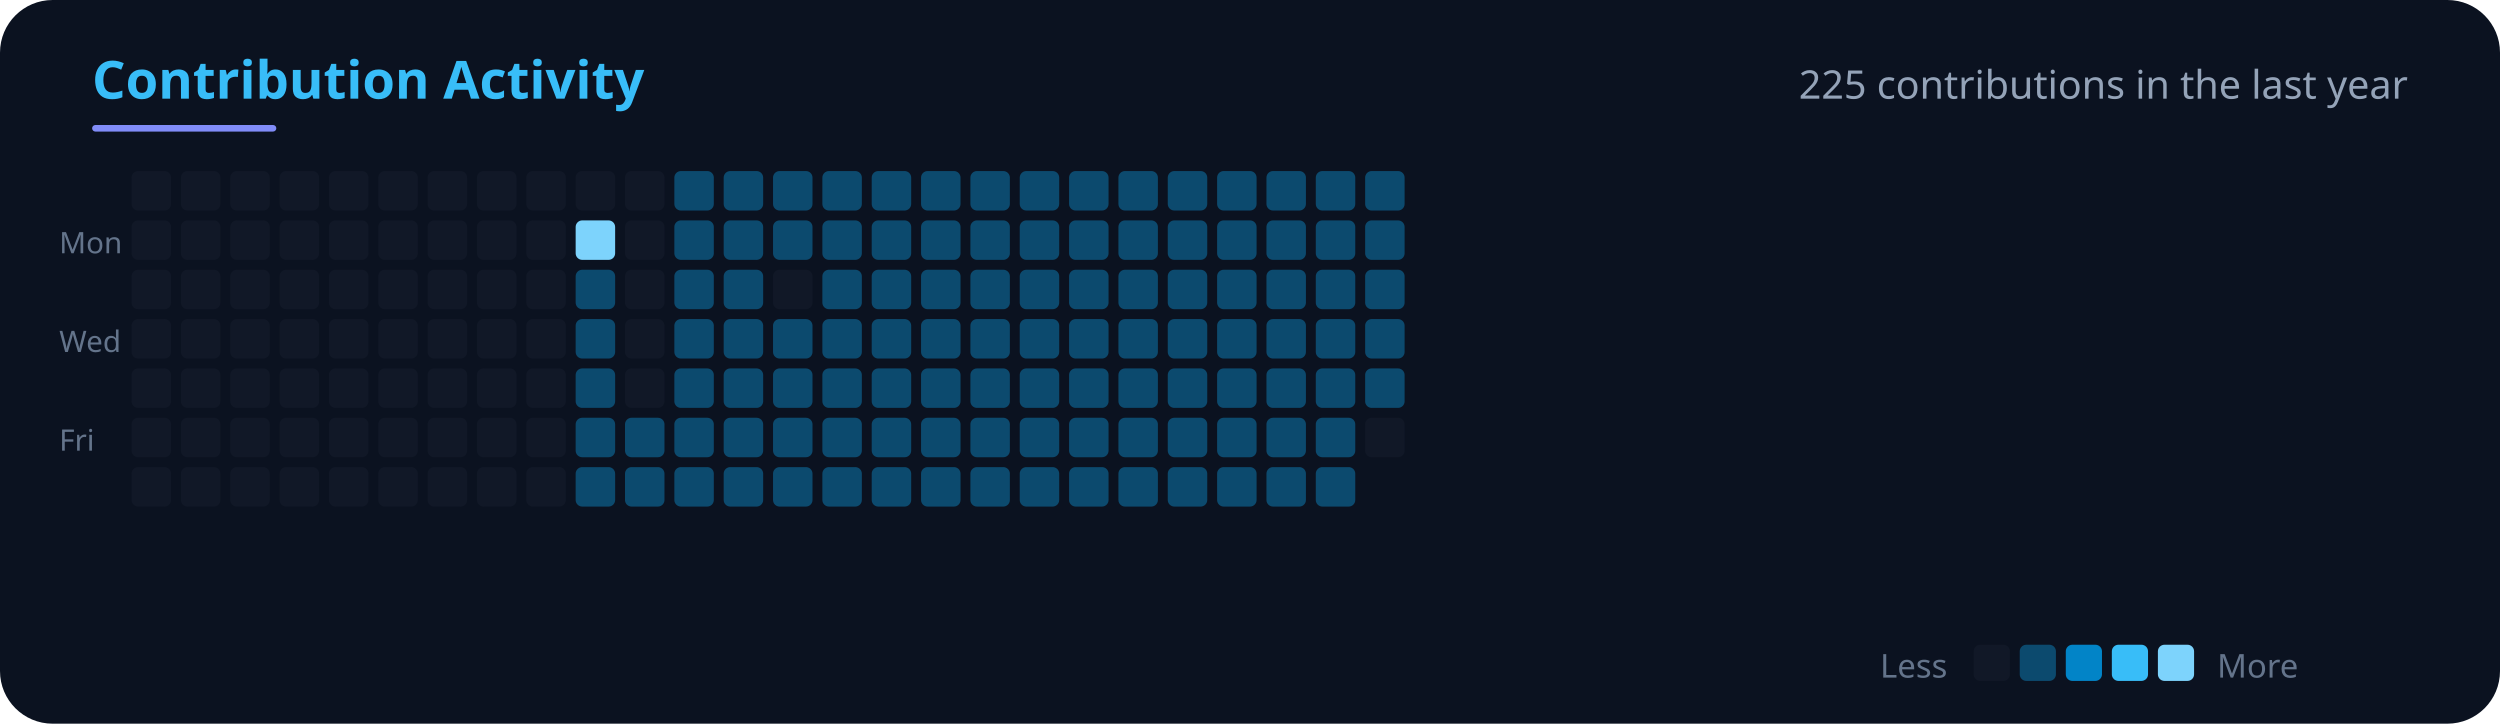
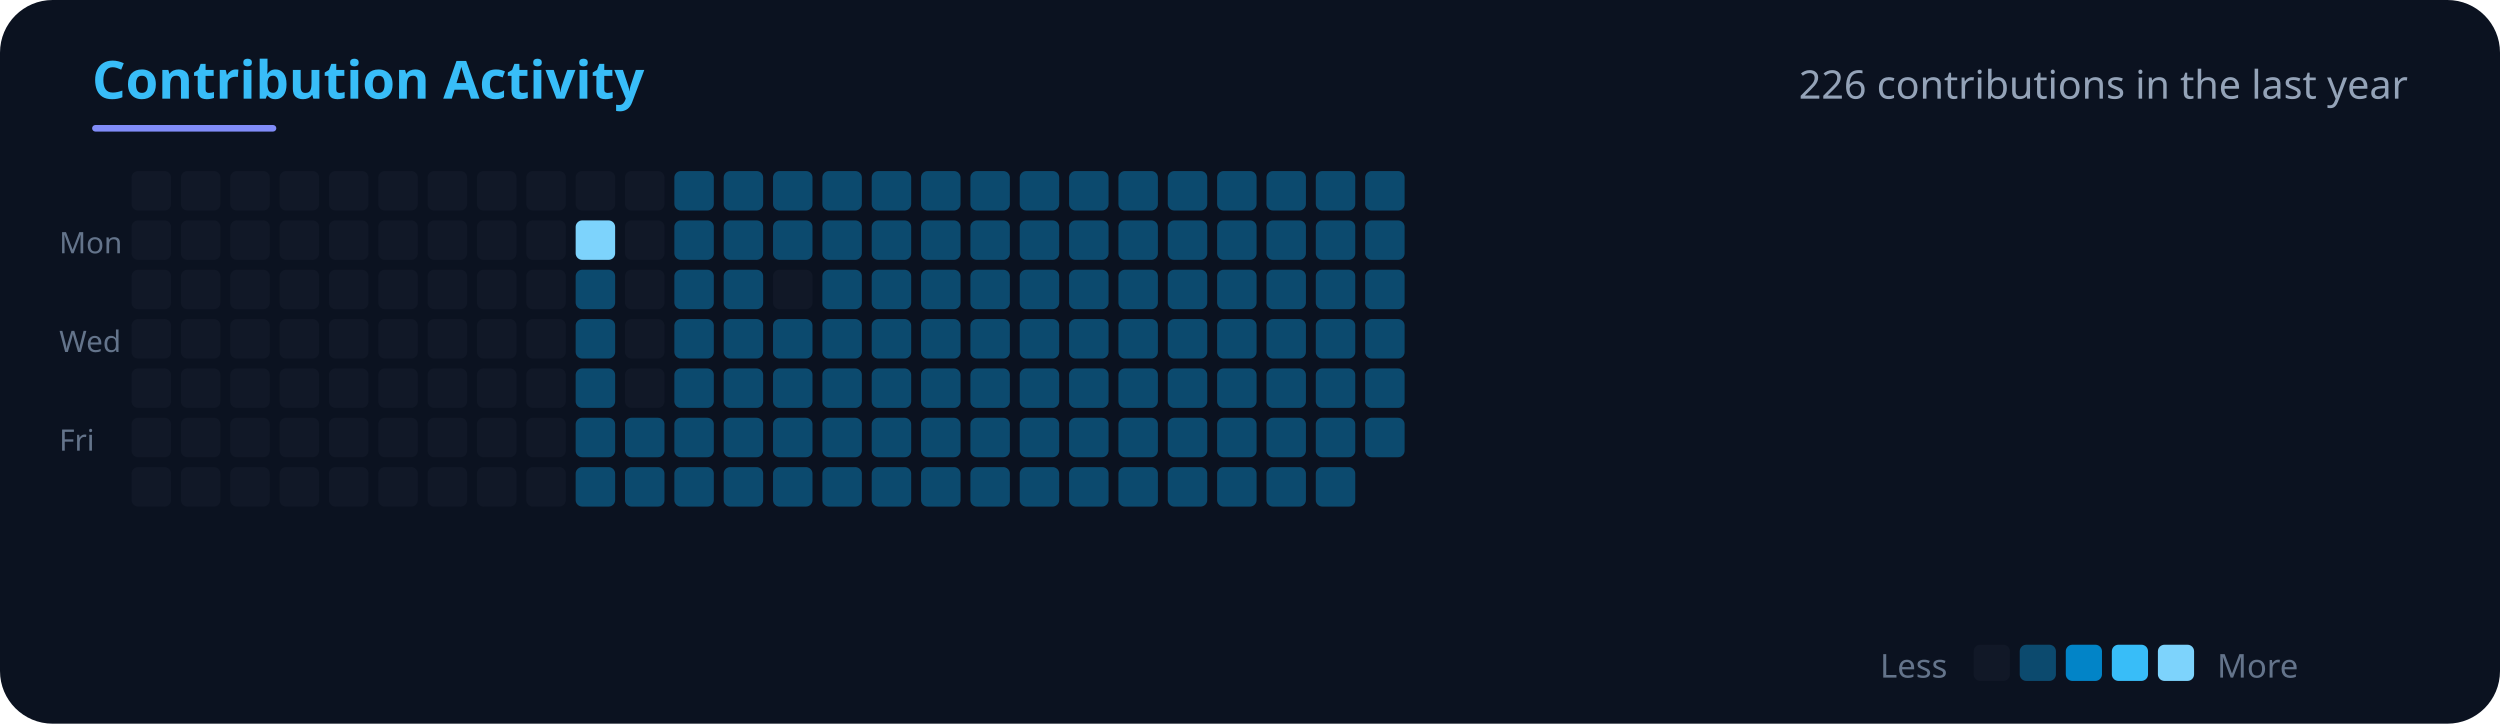
<svg xmlns="http://www.w3.org/2000/svg" width="760" height="220" viewBox="0 0 760 220" role="img">
  <rect width="100%" height="100%" rx="16" fill="#0B1220" />
  <text x="28" y="30" fill="#38BDF8" font-family="Segoe UI, Ubuntu, sans-serif" font-size="16" font-weight="700">Contribution Activity</text>
-   <text x="732" y="30" text-anchor="end" fill="#94A3B8" font-family="Segoe UI, Ubuntu, sans-serif" font-size="12">225 contributions in the last year</text>
+   <text x="732" y="30" text-anchor="end" fill="#94A3B8" font-family="Segoe UI, Ubuntu, sans-serif" font-size="12">226 contributions in the last year</text>
  <rect x="28" y="38" width="56" height="2" rx="1" fill="#818CF8" />
  <text x="18" y="77" fill="#64748B" font-family="Segoe UI, Ubuntu, sans-serif" font-size="9">Mon</text>
  <text x="18" y="107" fill="#64748B" font-family="Segoe UI, Ubuntu, sans-serif" font-size="9">Wed</text>
  <text x="18" y="137" fill="#64748B" font-family="Segoe UI, Ubuntu, sans-serif" font-size="9">Fri</text>
  <rect x="40" y="52" width="12" height="12" rx="2" fill="#111827" />
  <rect x="40" y="67" width="12" height="12" rx="2" fill="#111827" />
  <rect x="40" y="82" width="12" height="12" rx="2" fill="#111827" />
  <rect x="40" y="97" width="12" height="12" rx="2" fill="#111827" />
  <rect x="40" y="112" width="12" height="12" rx="2" fill="#111827" />
  <rect x="40" y="127" width="12" height="12" rx="2" fill="#111827" />
  <rect x="40" y="142" width="12" height="12" rx="2" fill="#111827" />
  <rect x="55" y="52" width="12" height="12" rx="2" fill="#111827" />
  <rect x="55" y="67" width="12" height="12" rx="2" fill="#111827" />
  <rect x="55" y="82" width="12" height="12" rx="2" fill="#111827" />
  <rect x="55" y="97" width="12" height="12" rx="2" fill="#111827" />
  <rect x="55" y="112" width="12" height="12" rx="2" fill="#111827" />
  <rect x="55" y="127" width="12" height="12" rx="2" fill="#111827" />
  <rect x="55" y="142" width="12" height="12" rx="2" fill="#111827" />
  <rect x="70" y="52" width="12" height="12" rx="2" fill="#111827" />
  <rect x="70" y="67" width="12" height="12" rx="2" fill="#111827" />
  <rect x="70" y="82" width="12" height="12" rx="2" fill="#111827" />
  <rect x="70" y="97" width="12" height="12" rx="2" fill="#111827" />
  <rect x="70" y="112" width="12" height="12" rx="2" fill="#111827" />
  <rect x="70" y="127" width="12" height="12" rx="2" fill="#111827" />
  <rect x="70" y="142" width="12" height="12" rx="2" fill="#111827" />
  <rect x="85" y="52" width="12" height="12" rx="2" fill="#111827" />
  <rect x="85" y="67" width="12" height="12" rx="2" fill="#111827" />
  <rect x="85" y="82" width="12" height="12" rx="2" fill="#111827" />
  <rect x="85" y="97" width="12" height="12" rx="2" fill="#111827" />
  <rect x="85" y="112" width="12" height="12" rx="2" fill="#111827" />
  <rect x="85" y="127" width="12" height="12" rx="2" fill="#111827" />
  <rect x="85" y="142" width="12" height="12" rx="2" fill="#111827" />
  <rect x="100" y="52" width="12" height="12" rx="2" fill="#111827" />
  <rect x="100" y="67" width="12" height="12" rx="2" fill="#111827" />
  <rect x="100" y="82" width="12" height="12" rx="2" fill="#111827" />
  <rect x="100" y="97" width="12" height="12" rx="2" fill="#111827" />
  <rect x="100" y="112" width="12" height="12" rx="2" fill="#111827" />
  <rect x="100" y="127" width="12" height="12" rx="2" fill="#111827" />
  <rect x="100" y="142" width="12" height="12" rx="2" fill="#111827" />
  <rect x="115" y="52" width="12" height="12" rx="2" fill="#111827" />
  <rect x="115" y="67" width="12" height="12" rx="2" fill="#111827" />
  <rect x="115" y="82" width="12" height="12" rx="2" fill="#111827" />
  <rect x="115" y="97" width="12" height="12" rx="2" fill="#111827" />
  <rect x="115" y="112" width="12" height="12" rx="2" fill="#111827" />
  <rect x="115" y="127" width="12" height="12" rx="2" fill="#111827" />
  <rect x="115" y="142" width="12" height="12" rx="2" fill="#111827" />
  <rect x="130" y="52" width="12" height="12" rx="2" fill="#111827" />
  <rect x="130" y="67" width="12" height="12" rx="2" fill="#111827" />
  <rect x="130" y="82" width="12" height="12" rx="2" fill="#111827" />
  <rect x="130" y="97" width="12" height="12" rx="2" fill="#111827" />
  <rect x="130" y="112" width="12" height="12" rx="2" fill="#111827" />
  <rect x="130" y="127" width="12" height="12" rx="2" fill="#111827" />
  <rect x="130" y="142" width="12" height="12" rx="2" fill="#111827" />
  <rect x="145" y="52" width="12" height="12" rx="2" fill="#111827" />
  <rect x="145" y="67" width="12" height="12" rx="2" fill="#111827" />
  <rect x="145" y="82" width="12" height="12" rx="2" fill="#111827" />
  <rect x="145" y="97" width="12" height="12" rx="2" fill="#111827" />
  <rect x="145" y="112" width="12" height="12" rx="2" fill="#111827" />
  <rect x="145" y="127" width="12" height="12" rx="2" fill="#111827" />
  <rect x="145" y="142" width="12" height="12" rx="2" fill="#111827" />
  <rect x="160" y="52" width="12" height="12" rx="2" fill="#111827" />
  <rect x="160" y="67" width="12" height="12" rx="2" fill="#111827" />
  <rect x="160" y="82" width="12" height="12" rx="2" fill="#111827" />
  <rect x="160" y="97" width="12" height="12" rx="2" fill="#111827" />
  <rect x="160" y="112" width="12" height="12" rx="2" fill="#111827" />
  <rect x="160" y="127" width="12" height="12" rx="2" fill="#111827" />
  <rect x="160" y="142" width="12" height="12" rx="2" fill="#111827" />
  <rect x="175" y="52" width="12" height="12" rx="2" fill="#111827" />
  <rect x="175" y="67" width="12" height="12" rx="2" fill="#7DD3FC" />
  <rect x="175" y="82" width="12" height="12" rx="2" fill="#0C4A6E" />
  <rect x="175" y="97" width="12" height="12" rx="2" fill="#0C4A6E" />
  <rect x="175" y="112" width="12" height="12" rx="2" fill="#0C4A6E" />
  <rect x="175" y="127" width="12" height="12" rx="2" fill="#0C4A6E" />
  <rect x="175" y="142" width="12" height="12" rx="2" fill="#0C4A6E" />
  <rect x="190" y="52" width="12" height="12" rx="2" fill="#111827" />
  <rect x="190" y="67" width="12" height="12" rx="2" fill="#111827" />
  <rect x="190" y="82" width="12" height="12" rx="2" fill="#111827" />
  <rect x="190" y="97" width="12" height="12" rx="2" fill="#111827" />
  <rect x="190" y="112" width="12" height="12" rx="2" fill="#111827" />
  <rect x="190" y="127" width="12" height="12" rx="2" fill="#0C4A6E" />
  <rect x="190" y="142" width="12" height="12" rx="2" fill="#0C4A6E" />
  <rect x="205" y="52" width="12" height="12" rx="2" fill="#0C4A6E" />
  <rect x="205" y="67" width="12" height="12" rx="2" fill="#0C4A6E" />
  <rect x="205" y="82" width="12" height="12" rx="2" fill="#0C4A6E" />
  <rect x="205" y="97" width="12" height="12" rx="2" fill="#0C4A6E" />
  <rect x="205" y="112" width="12" height="12" rx="2" fill="#0C4A6E" />
  <rect x="205" y="127" width="12" height="12" rx="2" fill="#0C4A6E" />
  <rect x="205" y="142" width="12" height="12" rx="2" fill="#0C4A6E" />
  <rect x="220" y="52" width="12" height="12" rx="2" fill="#0C4A6E" />
  <rect x="220" y="67" width="12" height="12" rx="2" fill="#0C4A6E" />
  <rect x="220" y="82" width="12" height="12" rx="2" fill="#0C4A6E" />
  <rect x="220" y="97" width="12" height="12" rx="2" fill="#0C4A6E" />
  <rect x="220" y="112" width="12" height="12" rx="2" fill="#0C4A6E" />
  <rect x="220" y="127" width="12" height="12" rx="2" fill="#0C4A6E" />
  <rect x="220" y="142" width="12" height="12" rx="2" fill="#0C4A6E" />
  <rect x="235" y="52" width="12" height="12" rx="2" fill="#0C4A6E" />
  <rect x="235" y="67" width="12" height="12" rx="2" fill="#0C4A6E" />
  <rect x="235" y="82" width="12" height="12" rx="2" fill="#111827" />
  <rect x="235" y="97" width="12" height="12" rx="2" fill="#0C4A6E" />
  <rect x="235" y="112" width="12" height="12" rx="2" fill="#0C4A6E" />
  <rect x="235" y="127" width="12" height="12" rx="2" fill="#0C4A6E" />
  <rect x="235" y="142" width="12" height="12" rx="2" fill="#0C4A6E" />
  <rect x="250" y="52" width="12" height="12" rx="2" fill="#0C4A6E" />
  <rect x="250" y="67" width="12" height="12" rx="2" fill="#0C4A6E" />
  <rect x="250" y="82" width="12" height="12" rx="2" fill="#0C4A6E" />
  <rect x="250" y="97" width="12" height="12" rx="2" fill="#0C4A6E" />
  <rect x="250" y="112" width="12" height="12" rx="2" fill="#0C4A6E" />
  <rect x="250" y="127" width="12" height="12" rx="2" fill="#0C4A6E" />
  <rect x="250" y="142" width="12" height="12" rx="2" fill="#0C4A6E" />
  <rect x="265" y="52" width="12" height="12" rx="2" fill="#0C4A6E" />
  <rect x="265" y="67" width="12" height="12" rx="2" fill="#0C4A6E" />
  <rect x="265" y="82" width="12" height="12" rx="2" fill="#0C4A6E" />
  <rect x="265" y="97" width="12" height="12" rx="2" fill="#0C4A6E" />
  <rect x="265" y="112" width="12" height="12" rx="2" fill="#0C4A6E" />
  <rect x="265" y="127" width="12" height="12" rx="2" fill="#0C4A6E" />
  <rect x="265" y="142" width="12" height="12" rx="2" fill="#0C4A6E" />
  <rect x="280" y="52" width="12" height="12" rx="2" fill="#0C4A6E" />
  <rect x="280" y="67" width="12" height="12" rx="2" fill="#0C4A6E" />
  <rect x="280" y="82" width="12" height="12" rx="2" fill="#0C4A6E" />
  <rect x="280" y="97" width="12" height="12" rx="2" fill="#0C4A6E" />
  <rect x="280" y="112" width="12" height="12" rx="2" fill="#0C4A6E" />
  <rect x="280" y="127" width="12" height="12" rx="2" fill="#0C4A6E" />
  <rect x="280" y="142" width="12" height="12" rx="2" fill="#0C4A6E" />
  <rect x="295" y="52" width="12" height="12" rx="2" fill="#0C4A6E" />
  <rect x="295" y="67" width="12" height="12" rx="2" fill="#0C4A6E" />
  <rect x="295" y="82" width="12" height="12" rx="2" fill="#0C4A6E" />
  <rect x="295" y="97" width="12" height="12" rx="2" fill="#0C4A6E" />
  <rect x="295" y="112" width="12" height="12" rx="2" fill="#0C4A6E" />
  <rect x="295" y="127" width="12" height="12" rx="2" fill="#0C4A6E" />
  <rect x="295" y="142" width="12" height="12" rx="2" fill="#0C4A6E" />
  <rect x="310" y="52" width="12" height="12" rx="2" fill="#0C4A6E" />
  <rect x="310" y="67" width="12" height="12" rx="2" fill="#0C4A6E" />
  <rect x="310" y="82" width="12" height="12" rx="2" fill="#0C4A6E" />
  <rect x="310" y="97" width="12" height="12" rx="2" fill="#0C4A6E" />
  <rect x="310" y="112" width="12" height="12" rx="2" fill="#0C4A6E" />
  <rect x="310" y="127" width="12" height="12" rx="2" fill="#0C4A6E" />
  <rect x="310" y="142" width="12" height="12" rx="2" fill="#0C4A6E" />
  <rect x="325" y="52" width="12" height="12" rx="2" fill="#0C4A6E" />
  <rect x="325" y="67" width="12" height="12" rx="2" fill="#0C4A6E" />
  <rect x="325" y="82" width="12" height="12" rx="2" fill="#0C4A6E" />
  <rect x="325" y="97" width="12" height="12" rx="2" fill="#0C4A6E" />
  <rect x="325" y="112" width="12" height="12" rx="2" fill="#0C4A6E" />
  <rect x="325" y="127" width="12" height="12" rx="2" fill="#0C4A6E" />
  <rect x="325" y="142" width="12" height="12" rx="2" fill="#0C4A6E" />
  <rect x="340" y="52" width="12" height="12" rx="2" fill="#0C4A6E" />
  <rect x="340" y="67" width="12" height="12" rx="2" fill="#0C4A6E" />
  <rect x="340" y="82" width="12" height="12" rx="2" fill="#0C4A6E" />
  <rect x="340" y="97" width="12" height="12" rx="2" fill="#0C4A6E" />
  <rect x="340" y="112" width="12" height="12" rx="2" fill="#0C4A6E" />
  <rect x="340" y="127" width="12" height="12" rx="2" fill="#0C4A6E" />
  <rect x="340" y="142" width="12" height="12" rx="2" fill="#0C4A6E" />
  <rect x="355" y="52" width="12" height="12" rx="2" fill="#0C4A6E" />
  <rect x="355" y="67" width="12" height="12" rx="2" fill="#0C4A6E" />
  <rect x="355" y="82" width="12" height="12" rx="2" fill="#0C4A6E" />
  <rect x="355" y="97" width="12" height="12" rx="2" fill="#0C4A6E" />
  <rect x="355" y="112" width="12" height="12" rx="2" fill="#0C4A6E" />
  <rect x="355" y="127" width="12" height="12" rx="2" fill="#0C4A6E" />
  <rect x="355" y="142" width="12" height="12" rx="2" fill="#0C4A6E" />
  <rect x="370" y="52" width="12" height="12" rx="2" fill="#0C4A6E" />
  <rect x="370" y="67" width="12" height="12" rx="2" fill="#0C4A6E" />
  <rect x="370" y="82" width="12" height="12" rx="2" fill="#0C4A6E" />
  <rect x="370" y="97" width="12" height="12" rx="2" fill="#0C4A6E" />
  <rect x="370" y="112" width="12" height="12" rx="2" fill="#0C4A6E" />
  <rect x="370" y="127" width="12" height="12" rx="2" fill="#0C4A6E" />
  <rect x="370" y="142" width="12" height="12" rx="2" fill="#0C4A6E" />
  <rect x="385" y="52" width="12" height="12" rx="2" fill="#0C4A6E" />
  <rect x="385" y="67" width="12" height="12" rx="2" fill="#0C4A6E" />
  <rect x="385" y="82" width="12" height="12" rx="2" fill="#0C4A6E" />
  <rect x="385" y="97" width="12" height="12" rx="2" fill="#0C4A6E" />
  <rect x="385" y="112" width="12" height="12" rx="2" fill="#0C4A6E" />
  <rect x="385" y="127" width="12" height="12" rx="2" fill="#0C4A6E" />
  <rect x="385" y="142" width="12" height="12" rx="2" fill="#0C4A6E" />
  <rect x="400" y="52" width="12" height="12" rx="2" fill="#0C4A6E" />
  <rect x="400" y="67" width="12" height="12" rx="2" fill="#0C4A6E" />
  <rect x="400" y="82" width="12" height="12" rx="2" fill="#0C4A6E" />
  <rect x="400" y="97" width="12" height="12" rx="2" fill="#0C4A6E" />
  <rect x="400" y="112" width="12" height="12" rx="2" fill="#0C4A6E" />
  <rect x="400" y="127" width="12" height="12" rx="2" fill="#0C4A6E" />
  <rect x="400" y="142" width="12" height="12" rx="2" fill="#0C4A6E" />
  <rect x="415" y="52" width="12" height="12" rx="2" fill="#0C4A6E" />
  <rect x="415" y="67" width="12" height="12" rx="2" fill="#0C4A6E" />
  <rect x="415" y="82" width="12" height="12" rx="2" fill="#0C4A6E" />
  <rect x="415" y="97" width="12" height="12" rx="2" fill="#0C4A6E" />
  <rect x="415" y="112" width="12" height="12" rx="2" fill="#0C4A6E" />
-   <rect x="415" y="127" width="12" height="12" rx="2" fill="#111827" />
+   <rect x="415" y="127" width="12" height="12" rx="2" fill="#0C4A6E" />
  <text x="592" y="206" text-anchor="end" fill="#64748B" font-size="10" font-family="Segoe UI, Ubuntu, sans-serif">Less</text>
  <rect x="600" y="196" width="11" height="11" rx="2" fill="#111827" />
  <rect x="614" y="196" width="11" height="11" rx="2" fill="#0C4A6E" />
  <rect x="628" y="196" width="11" height="11" rx="2" fill="#0284C7" />
  <rect x="642" y="196" width="11" height="11" rx="2" fill="#38BDF8" />
  <rect x="656" y="196" width="11" height="11" rx="2" fill="#7DD3FC" />
  <text x="674" y="206" fill="#64748B" font-size="10" font-family="Segoe UI, Ubuntu, sans-serif">More</text>
</svg>
